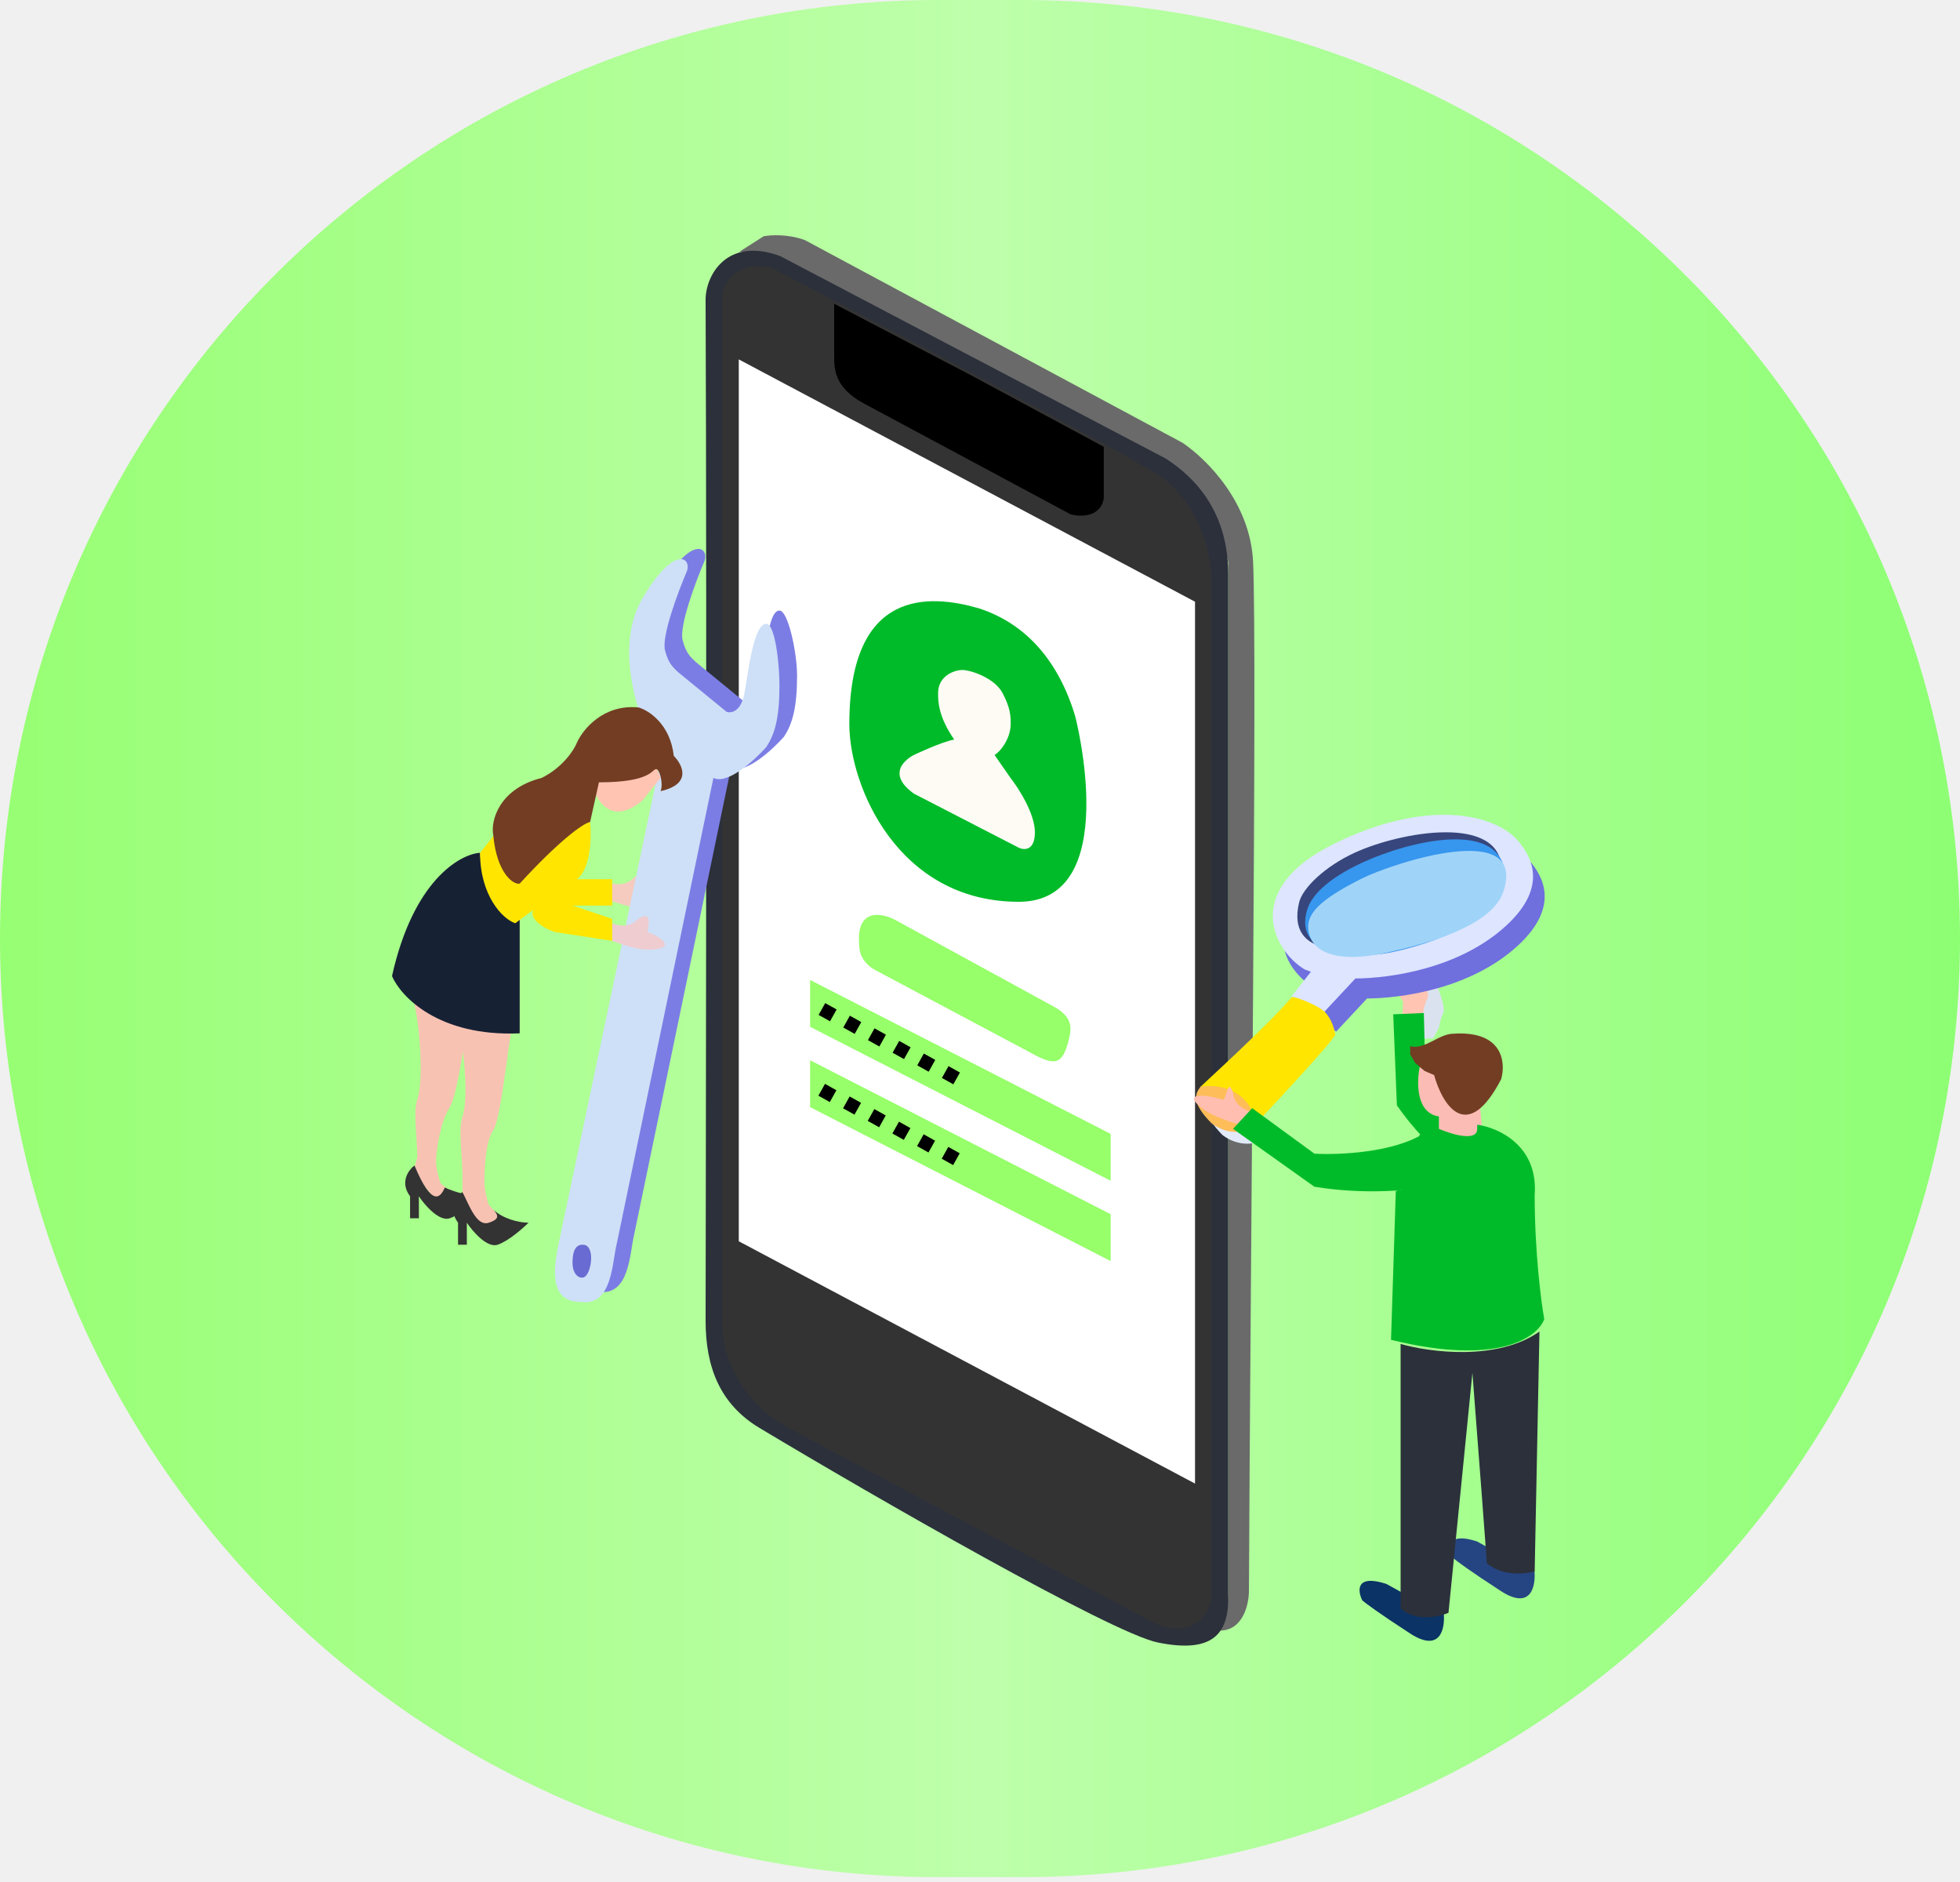
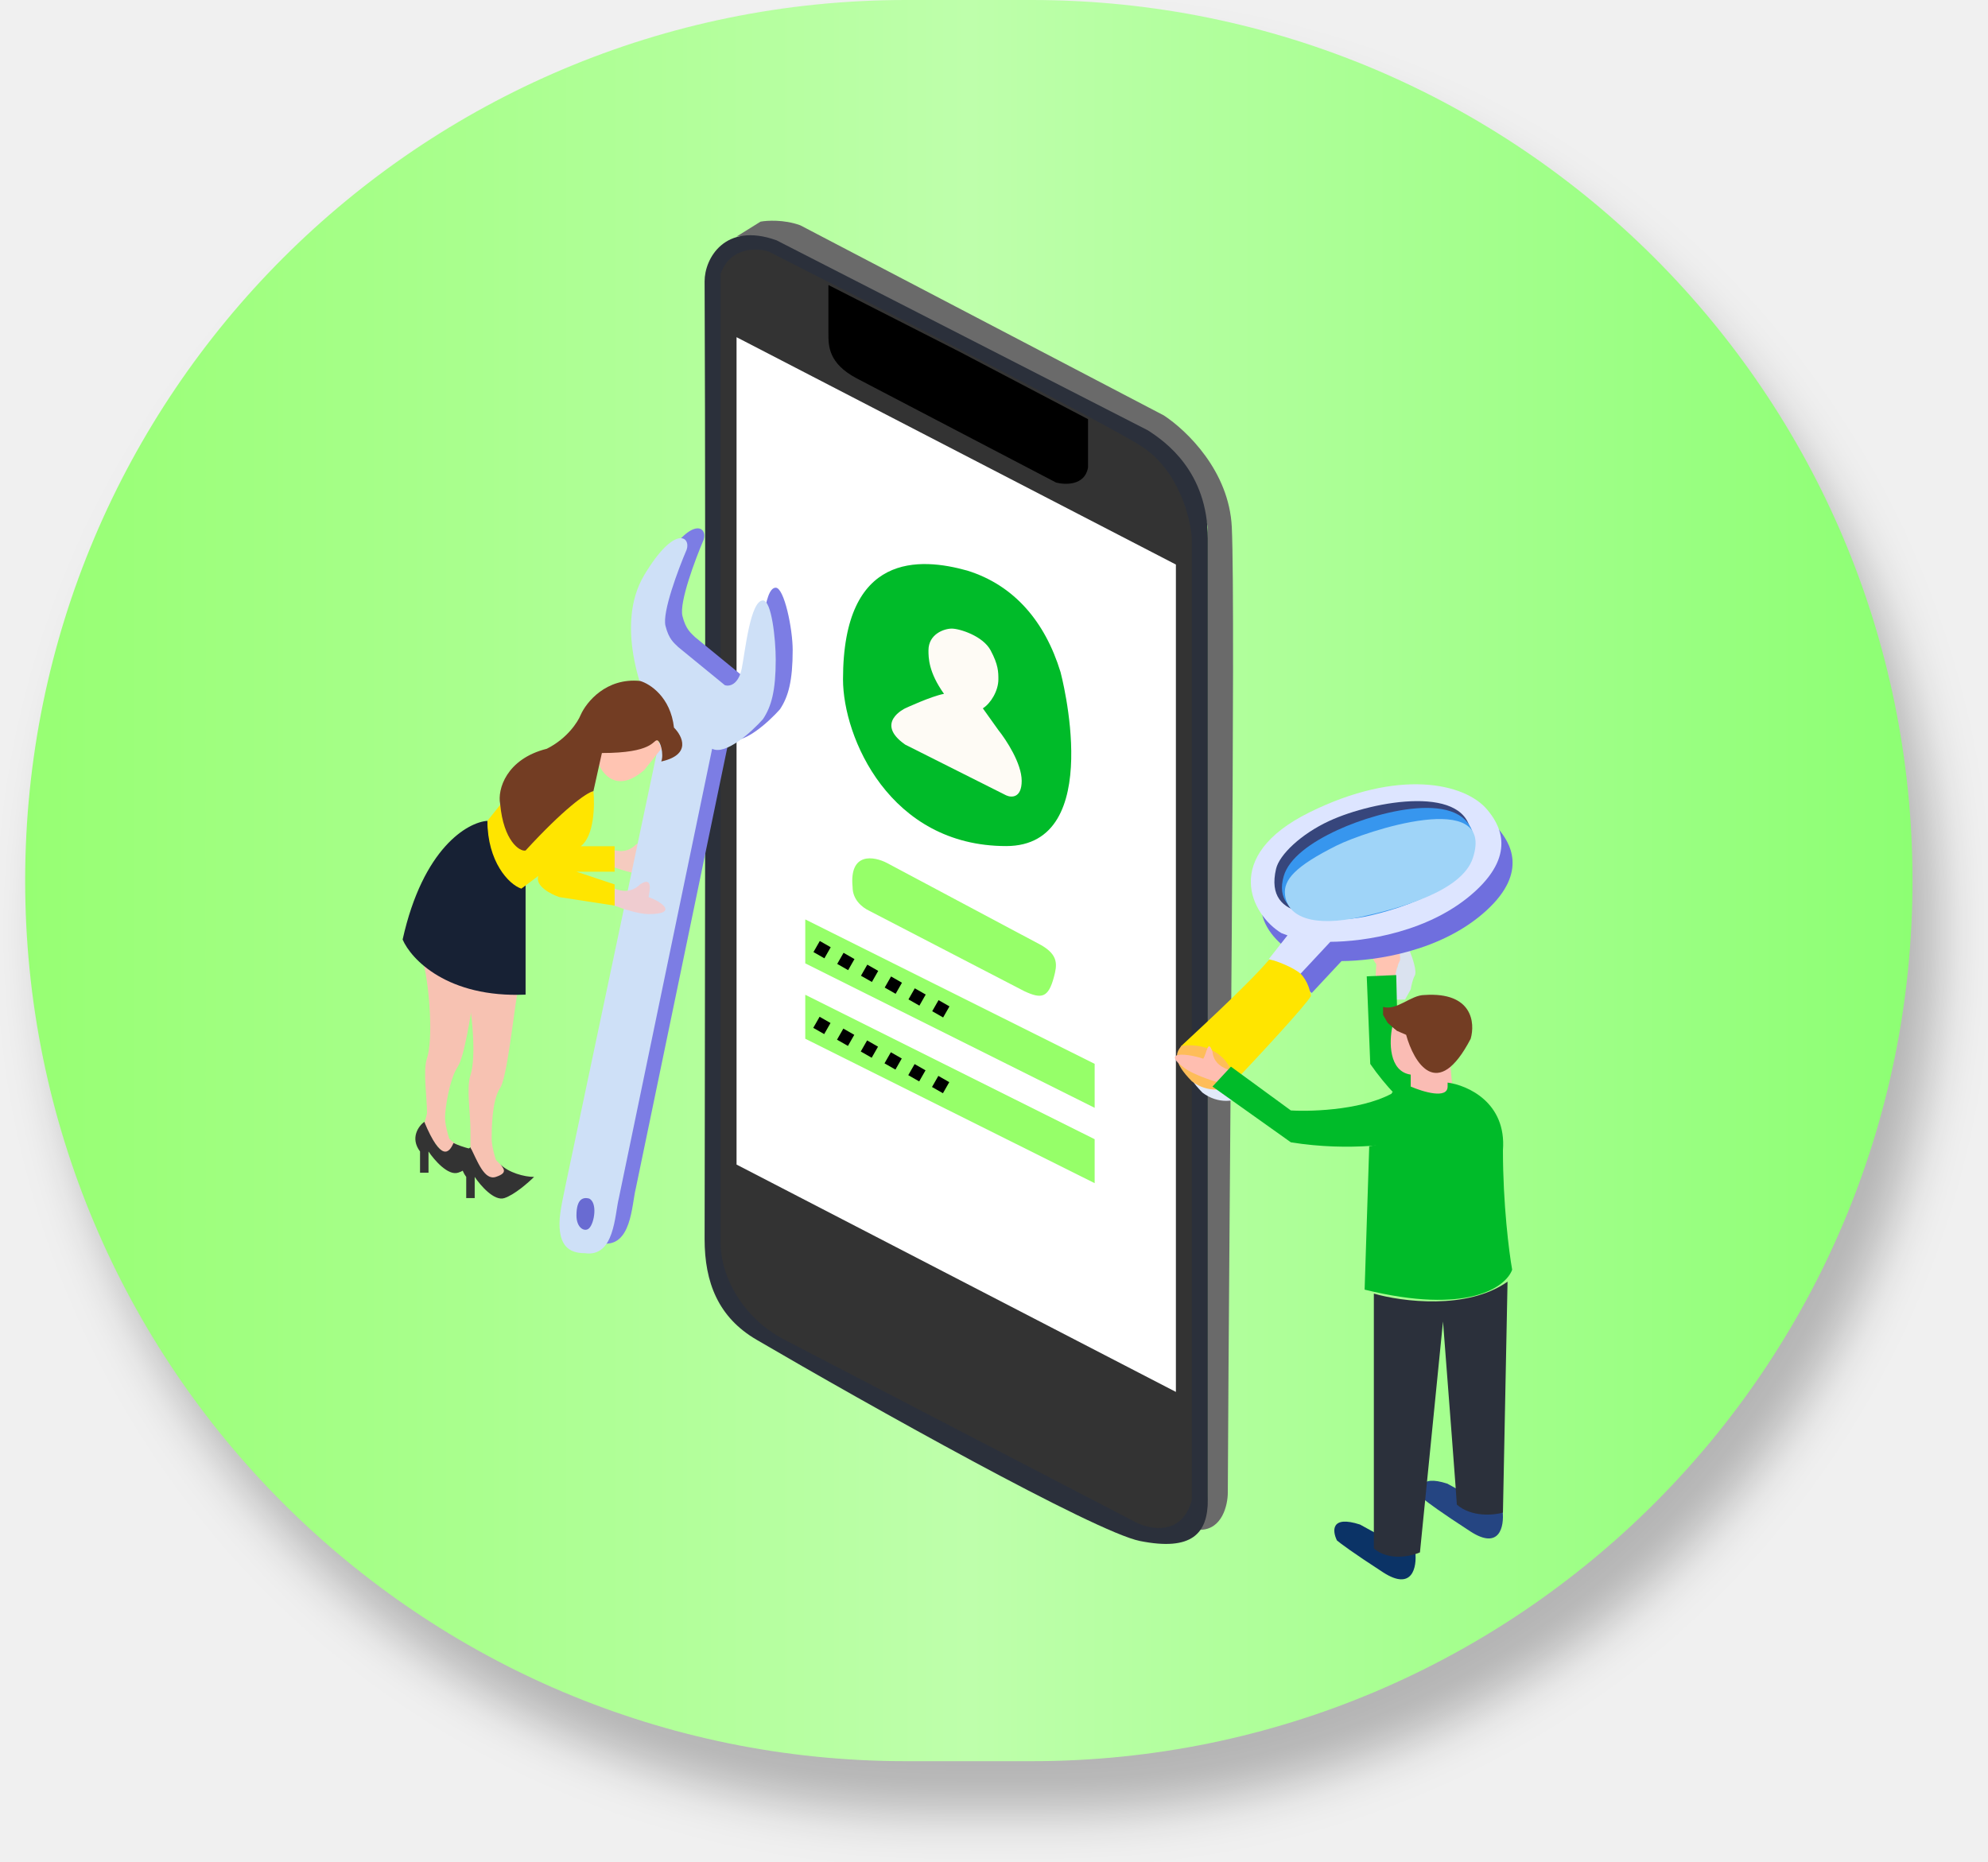
- <svg xmlns="http://www.w3.org/2000/svg" width="150" height="144" viewBox="0 0 150 144" fill="none">
-   <rect width="150" height="143.63" rx="71.815" fill="url(#paint0_linear)" />
-   <path d="M90.504 33.882L61.618 18.381C61.593 18.371 61.567 18.361 61.541 18.352C60.293 17.898 58.962 17.978 58.444 18.077L56.539 19.293C57.809 19.049 59.396 20.508 60.031 20.812C69.342 25.372 88.472 34.976 90.504 36.921C92.535 38.867 93.678 41.48 93.995 43V121.721C93.995 123.18 93.572 124.356 93.36 124.761C95.138 124.761 95.582 122.735 95.582 121.721C95.688 97.305 96.217 49.991 95.9 43C95.691 38.405 92.302 35.098 90.504 33.882Z" fill="#6A6A6A" />
-   <path d="M89.234 35.097L59.714 19.596C55.587 18.077 53.992 21.116 54 22.94C54.106 47.762 54 99.533 54 101.053C54 104.587 55.087 107.436 58.127 109.26C66.909 114.528 85.044 124.943 88.599 125.672C92.726 126.519 93.995 125.065 93.995 122.329L93.995 43.912C93.995 38.441 90.609 36.009 89.234 35.097Z" fill="#2B303B" />
-   <path d="M55.27 22.332C56.032 20.143 58.127 20.204 59.079 20.508C67.649 24.966 85.552 34.368 88.599 36.313C91.646 38.258 92.62 42.19 92.726 43.912V122.329C91.964 125.247 89.446 124.761 88.282 124.153C79.923 119.695 62.634 110.475 60.349 109.26C57.017 107.487 55.27 104.093 55.27 101.357V101.25V22.332Z" fill="#333333" />
-   <path d="M56.539 94.975V27.499L91.456 46.04V113.515L56.539 94.975Z" fill="white" />
-   <path d="M63.84 27.195V23.244L74.315 28.715L84.473 34.186V38.137C84.219 39.596 82.674 39.556 81.933 39.353L66.062 30.843C63.84 29.627 63.84 28.208 63.84 27.195Z" fill="black" />
-   <path d="M65.761 72.339C65.488 69.462 67.468 69.833 68.492 70.377L80.737 77.07C82.147 77.895 82.017 78.705 81.761 79.685C81.319 81.377 80.782 81.49 79.416 80.837L67.127 74.3C66.444 73.973 65.761 73.319 65.761 72.339Z" fill="#96FF69" />
-   <path d="M62 78.566V74.981L85 86.761V90.346L62 78.566Z" fill="#96FF69" />
-   <path d="M62 84.711V81.126L85 92.906V96.491L62 84.711Z" fill="#96FF69" />
-   <path d="M63.589 76.995L63.086 77.899M64.973 78.864L65.477 77.96M67.364 78.925L66.861 79.828M69.252 79.889L68.748 80.793M71.139 80.854L70.636 81.758M73.027 81.819L72.523 82.722" stroke="black" />
-   <path d="M63.574 83.175L63.07 84.079M64.957 85.043L65.461 84.139M67.349 85.104L66.845 86.008M69.236 86.069L68.732 86.972M71.124 87.034L70.62 87.937M73.011 87.998L72.507 88.902" stroke="black" />
-   <path d="M65 55.403C65 44.998 71.138 45.46 74.879 46.535C78.583 47.717 81.053 50.673 82.288 54.811C82.288 54.811 85.992 69 77.966 69C68.704 69 65 60.132 65 55.403Z" fill="#00BB29" />
-   <path d="M77.966 64.862L69.939 60.723C67.47 58.95 69.939 57.767 69.939 57.767C69.939 57.767 71.997 56.782 73.026 56.585C71.792 54.811 71.792 53.629 71.792 53.038C71.792 51.716 73.026 51.264 73.644 51.264C74.261 51.264 76.114 51.855 76.731 53.038C77.348 54.22 77.348 54.811 77.348 55.403C77.348 56.348 76.731 57.373 76.114 57.767L77.348 59.541C77.966 60.329 79.201 62.26 79.201 63.679C79.201 65.098 78.377 65.059 77.966 64.862Z" fill="#FEFBF5" />
-   <path d="M50.554 44.926C48.128 48.969 50.442 54.922 51.902 57.393L44.294 93.448C44.247 93.785 43.815 95.469 43.815 96.48C43.815 98.165 44.489 98.839 45.837 98.839C48.196 99.176 48.196 95.806 48.533 94.459L55.946 58.741C57.024 59.28 59.091 57.393 59.989 56.382C60.663 55.371 61 54.106 61 51.665C61 49.98 60.326 46.717 59.652 46.717C58.641 46.717 58.574 50.991 58.304 52.339C58.035 53.687 57.294 53.799 56.957 53.687L53.25 50.654C52.913 50.317 52.509 50.048 52.239 48.969C51.97 47.891 53.25 44.477 53.924 42.904C54.261 41.893 52.98 40.882 50.554 44.926Z" fill="#7C7DE4" />
-   <path d="M48.533 67.144C47.859 67.818 47.072 67.705 46.511 67.481V68.829C47.072 69.053 48.398 69.502 49.206 69.502C51.633 69.502 50.217 68.492 49.206 68.155C49.319 67.593 49.544 66.47 48.533 67.144Z" fill="#F5CBBF" />
-   <path d="M49.206 45.706C46.781 49.75 49.094 55.703 50.554 58.174L42.947 94.228C42.899 94.565 42.467 96.25 42.467 97.261C42.467 98.945 43.141 99.619 44.489 99.619C46.848 99.956 46.848 96.587 47.185 95.239L54.598 59.522C55.676 60.061 57.743 58.174 58.641 57.163C59.315 56.152 59.652 54.887 59.652 52.446C59.652 50.761 59.315 47.728 58.641 47.728C57.63 47.728 57.226 51.772 56.956 53.119C56.687 54.467 55.946 54.58 55.609 54.467L51.902 51.435C51.565 51.098 51.161 50.828 50.891 49.75C50.622 48.672 51.902 45.257 52.576 43.685C52.913 42.674 51.633 41.663 49.206 45.706Z" fill="#CEE0F7" />
-   <path d="M44.826 97.633C44.489 97.97 43.815 97.633 43.815 96.622C43.815 95.247 44.377 95.162 44.826 95.274C45.5 95.611 45.245 97.213 44.826 97.633Z" fill="#696BD2" />
-   <path d="M31.938 88.5C31.938 87.152 31.601 85.13 31.938 84.12C32.434 82.628 32.134 78.504 31.685 76.707L35.728 78.728C35.391 80.75 34.909 84.001 34.38 84.793C33.706 85.804 33.37 88.163 33.37 88.837C33.37 89.376 33.594 90.185 33.706 90.522C34.38 91.196 34.92 91.061 34.38 91.87C33.841 92.678 32.246 90.634 31.685 89.511L31.938 88.5Z" fill="#F7C2B2" />
-   <path d="M35.054 95.239L35.054 93.555C34.246 92.476 34.942 91.533 35.391 91.196C36.739 94.431 38.424 93.218 37.75 92.544C38.424 93.218 39.659 93.555 40.446 93.555C39.996 94.004 38.896 94.97 38.087 95.239C37.278 95.509 36.178 94.228 35.728 93.555V95.239H35.054Z" fill="#333333" />
-   <path d="M31.383 93.218L31.383 91.533C30.574 90.454 31.27 89.511 31.72 89.174C33.068 92.409 33.706 91.645 34.044 90.859C34.717 91.196 35.988 91.533 36.774 91.533C36.325 91.982 35.224 92.948 34.415 93.218C33.607 93.487 32.506 92.207 32.057 91.533V93.218H31.383Z" fill="#333333" />
-   <path d="M35.391 89.848C35.391 88.5 35.054 86.478 35.391 85.467C35.888 83.976 35.504 80.189 35.054 78.391L39.098 79.065C38.761 81.087 38.279 85.685 37.75 86.478C37.076 87.489 37.076 89.848 37.076 90.522V90.522C37.076 91.061 37.301 91.87 37.413 92.207L37.413 92.207C38.087 92.88 38.424 93.217 37.413 93.554C36.491 93.862 35.953 92.319 35.391 91.196L35.391 89.848Z" fill="#F7C2B2" />
-   <path d="M30 74.685C31.617 67.406 35.167 65.362 36.739 65.25C37.009 69.024 38.873 70.192 39.772 70.304V79.065C33.572 79.335 30.674 76.257 30 74.685Z" fill="#172134" />
-   <path d="M48.87 70.304C48.196 70.978 47.409 70.866 46.848 70.641V71.989C47.409 72.214 48.735 72.663 49.544 72.663C51.969 72.663 50.554 71.652 49.544 71.315C49.656 70.754 49.88 69.63 48.87 70.304Z" fill="#EFCCD0" />
-   <path d="M38.087 63.565L36.739 65.25C36.739 68.485 38.424 70.304 39.435 70.641L40.783 69.63C40.513 70.439 41.794 71.091 42.467 71.315L46.848 71.989V70.304L43.815 69.293H46.848V67.272H44.152C45.23 66.463 45.275 64.014 45.163 62.891C43.276 63.431 42.13 64.913 40.783 66.261C40.109 66.935 39.974 67.272 39.435 67.272C38.356 67.002 38.087 64.689 38.087 63.565Z" fill="#FFE500" />
-   <path d="M49.206 61.206C47.05 63.093 45.837 61.543 45.5 60.533L45.837 59.859L49.88 57.837L50.554 59.522L49.206 61.206Z" fill="#FFC4B2" />
-   <path d="M44.152 56.826C43.928 57.388 43.074 58.713 41.456 59.522C38.222 60.331 37.525 62.779 37.75 63.902C38.02 66.867 39.322 67.721 39.772 67.609C42.737 64.374 44.601 63.004 45.163 62.891L45.837 59.859C49.88 59.859 49.88 58.848 50.217 58.848C50.487 58.848 50.779 59.971 50.554 60.533C52.98 59.993 52.239 58.511 51.565 57.837C51.296 55.411 49.656 54.355 48.87 54.13C46.174 53.861 44.601 55.815 44.152 56.826Z" fill="#733D23" />
-   <path d="M93.569 86.856C92.063 85.335 92.231 84.618 92.748 84.035C95.74 83.669 97.078 85.908 96.812 87.026C96.295 87.609 94.799 87.791 93.569 86.856Z" fill="#E2EAFA" />
-   <path d="M108.596 77.768L108.515 79.471L109.673 79.454L110.121 78.646C110.155 78.412 110.267 77.863 110.446 77.54C110.625 77.217 110.263 76.141 110.06 75.644C110.207 73.72 109.715 73.847 109.451 74.152L109.044 76.961C108.996 76.528 108.788 75.763 108.332 76.171C107.877 76.578 108.319 77.405 108.596 77.768Z" fill="#DAE2EF" />
-   <path d="M107.382 76.644L107.3 78.347L108.459 78.329L108.906 77.522C108.94 77.288 109.053 76.739 109.232 76.416C109.411 76.093 109.049 75.017 108.846 74.52C108.992 72.596 108.501 72.723 108.236 73.027L107.829 75.836C107.782 75.403 107.573 74.639 107.118 75.046C106.663 75.453 107.104 76.281 107.382 76.644Z" fill="#FFC4B2" />
-   <path d="M104.621 76.398L102.254 78.936C101.704 78.438 100.317 77.901 99.729 77.771L101.215 75.884L100.738 75.71C98.348 74.27 95.535 70.36 103.405 66.235C110.385 62.576 115.298 63.774 117.079 65.882C117.97 66.936 119.5 69.276 116.165 72.351C112.577 75.658 107.252 76.387 104.621 76.398Z" fill="#6F6FDE" />
-   <path d="M102.191 79.164C101.852 77.096 100.225 76.383 98.864 76.291C97.084 78.395 92.26 82.773 91.827 83.198C94.874 82.95 95.852 85.03 95.971 86.126C97.91 84.08 101.868 79.823 102.191 79.164Z" fill="#FFE500" />
-   <path d="M92.728 85.956C91.222 84.435 91.39 83.717 91.907 83.135C94.899 82.769 96.237 85.008 95.971 86.126C95.454 86.709 93.958 86.891 92.728 85.956Z" fill="#FEBD59" />
-   <path d="M103.731 74.867L101.364 77.404C100.814 76.907 99.428 76.369 98.84 76.24L100.326 74.353L99.848 74.178C97.458 72.739 95.005 68.079 102.061 64.581C109.143 61.07 114.408 62.242 116.19 64.351C117.08 65.405 118.611 67.745 115.275 70.82C111.688 74.127 106.362 74.855 103.731 74.867Z" fill="#DDE5FF" />
-   <path d="M106.022 72.32C109.351 71.633 114.974 69.588 114.911 66.471C114.826 62.291 107.203 63.622 103.661 65.252C101.405 66.29 99.685 67.94 99.42 69.058C98.379 73.439 103.652 72.809 106.022 72.32Z" fill="#37467C" />
-   <path d="M106.445 72.875C109.731 72.203 115.31 70.183 115.196 67.069C115.029 62.562 107.793 64.368 104.301 65.981C102.181 66.96 100.439 68.214 100.025 69.65C98.972 73.295 104.105 73.353 106.445 72.875Z" fill="#3796EE" />
-   <path d="M106.133 72.892C109.291 72.192 114.187 70.848 115.056 68.213C116.908 62.595 106.473 66.092 104.231 67.215C100.916 68.875 99.992 69.945 100.13 71.134C100.342 72.968 102.484 73.701 106.133 72.892Z" fill="#9FD4F8" />
-   <path d="M94.369 83.627C94.457 84.519 95.189 84.915 95.814 85.094L94.869 86.061C94.244 85.883 92.828 85.403 92.155 84.914C90.138 83.445 92.554 83.788 93.631 84.158C93.931 83.686 94 82.532 94.369 83.627Z" fill="#FFBEB0" />
-   <path d="M100.593 90.804C105.283 91.564 109.387 90.91 110.853 90.488L109.021 86.69C106.676 88.209 102.425 88.378 100.593 88.272L95.83 84.79L94.364 86.373L100.593 90.804Z" fill="#00BB29" />
-   <path d="M106.904 84.575C109.35 88.115 112.635 90.338 113.971 91.008L114.884 87.323C112.013 86.811 110.222 84.155 109.101 82.899L108.968 77.51L106.625 77.609L106.904 84.575Z" fill="#00BB29" />
-   <path d="M113.052 81.942L113.418 86.373V86.69C112.832 88.209 110.975 87.323 110.12 86.69V85.424C108.361 85.17 108.41 82.786 108.655 81.626C109.827 82.638 112.075 82.258 113.052 81.942Z" fill="#FABCB4" />
-   <path d="M117.449 91.437C117.742 87.639 114.64 86.268 113.052 86.057V86.373C113.052 87.386 111.097 86.795 110.12 86.373C109.51 86.479 108.361 86.753 108.655 87.006C109.021 87.323 109.754 88.905 109.387 89.855C109.094 90.614 107.555 91.015 106.822 91.121L106.456 102.515C114.664 104.54 117.693 102.304 118.182 100.932C117.937 99.561 117.449 95.742 117.449 91.437Z" fill="#00BB29" />
-   <path d="M107.922 124.987C110.267 126.506 110.609 124.565 110.487 123.404H110.12L106.09 121.189C103.744 120.429 103.891 121.716 104.257 122.455C104.502 122.666 105.577 123.468 107.922 124.987Z" fill="#0B3366" />
-   <path d="M114.862 121.737C117.208 123.256 117.55 121.315 117.427 120.154H117.061L113.03 117.939C110.685 117.179 110.832 118.466 111.198 119.205C111.442 119.416 112.517 120.218 114.862 121.737Z" fill="#254582" />
-   <path d="M114.884 82.575C112.246 87.639 110.365 84.474 109.754 82.259L109.021 81.942L108.288 81.309L107.922 80.676V80.043C109.021 80.359 110.12 79.094 111.22 79.094C115.03 78.84 115.25 81.309 114.884 82.575Z" fill="#733D23" />
-   <path d="M117.449 120.239L117.815 101.882C114.591 104.161 109.387 103.464 107.189 102.831V123.088C108.361 124.1 110.12 123.721 110.853 123.404L112.685 105.047C113.052 109.794 113.785 119.353 113.785 119.606C114.957 120.619 116.716 120.45 117.449 120.239Z" fill="#2B303B" />
+ <svg xmlns="http://www.w3.org/2000/svg" width="158" height="148" viewBox="0 0 158 148" fill="none">
+   <g filter="url(#filter0_d)">
+     <rect x="2" width="150" height="140" rx="70" fill="url(#paint0_linear)" />
+     <path d="M92.504 33.026L63.618 17.916C63.593 17.907 63.567 17.898 63.541 17.888C62.293 17.445 60.962 17.523 60.444 17.62L58.539 18.805C59.809 18.568 61.396 19.99 62.031 20.286C71.342 24.73 90.472 34.092 92.504 35.988C94.535 37.884 95.678 40.432 95.995 41.913V118.645C95.995 120.067 95.572 121.213 95.36 121.608C97.138 121.608 97.582 119.633 97.582 118.645C97.688 94.846 98.217 48.727 97.9 41.913C97.691 37.434 94.302 34.211 92.504 33.026Z" fill="#6A6A6A" />
+     <path d="M91.234 34.211L61.714 19.101C57.587 17.62 55.992 20.583 56 22.36C56.106 46.555 56 97.018 56 98.499C56 101.944 57.087 104.721 60.127 106.498C68.909 111.634 87.044 121.786 90.599 122.497C94.726 123.322 95.995 121.904 95.995 119.238L95.995 42.802C95.995 37.47 92.609 35.099 91.234 34.211Z" fill="#2B303B" />
+     <path d="M57.27 21.767C58.032 19.634 60.127 19.694 61.079 19.99C69.649 24.335 87.552 33.499 90.599 35.395C93.646 37.292 94.62 41.123 94.726 42.802V119.237C93.964 122.082 91.446 121.608 90.282 121.015C81.923 116.67 64.634 107.683 62.349 106.498C59.017 104.771 57.27 101.462 57.27 98.795V98.691V21.767Z" fill="#333333" />
+     <path d="M58.539 92.574V26.804L93.456 44.876V110.646L58.539 92.574Z" fill="white" />
+     <path d="M65.84 26.508V22.657L76.315 27.989L86.473 33.322V37.173C86.219 38.595 84.674 38.556 83.933 38.358L68.062 30.063C65.84 28.878 65.84 27.495 65.84 26.508Z" fill="black" />
+     <path d="M67.761 70.511C67.488 67.707 69.468 68.068 70.492 68.599L82.737 75.123C84.147 75.927 84.017 76.716 83.761 77.672C83.319 79.321 82.782 79.431 81.416 78.794L69.127 72.422C68.444 72.104 67.761 71.466 67.761 70.511Z" fill="#96FF69" />
+     <path d="M64 76.581V73.086L87 84.568V88.063L64 76.581Z" fill="#96FF69" />
+     <path d="M64 82.571V79.076L87 90.558V94.053L64 82.571Z" fill="#96FF69" />
+     <path d="M65.589 75.05L65.086 75.93M66.973 76.871L67.477 75.99M69.364 76.93L68.861 77.811M71.252 77.87L70.748 78.751M73.139 78.811L72.636 79.692M75.027 79.751L74.523 80.632" stroke="black" />
+     <path d="M65.573 81.073L65.07 81.954M66.957 82.894L67.461 82.013M69.349 82.954L68.845 83.834M71.236 83.894L70.732 84.775M73.124 84.834L72.62 85.715M75.011 85.774L74.507 86.655" stroke="black" />
+     <path d="M67 54.002C67 43.861 73.138 44.312 76.879 45.359C80.583 46.511 83.053 49.392 84.288 53.426C84.288 53.426 87.992 67.256 79.966 67.256C70.704 67.256 67 58.613 67 54.002Z" fill="#00BB29" />
+     <path d="M79.966 63.223L71.939 59.189C69.47 57.46 71.939 56.307 71.939 56.307C71.939 56.307 73.997 55.347 75.026 55.155C73.792 53.426 73.792 52.274 73.792 51.697C73.792 50.409 75.026 49.969 75.644 49.969C76.261 49.969 78.114 50.545 78.731 51.697C79.348 52.85 79.348 53.426 79.348 54.002C79.348 54.925 78.731 55.923 78.113 56.307L79.348 58.036C79.966 58.805 81.201 60.687 81.201 62.07C81.201 63.453 80.377 63.415 79.966 63.223Z" fill="#FEFBF5" />
+     <path d="M52.554 44.926C50.128 48.969 52.442 54.922 53.902 57.393L46.294 93.448C46.247 93.785 45.815 95.469 45.815 96.48C45.815 98.165 46.489 98.839 47.837 98.839C50.196 99.176 50.196 95.806 50.533 94.459L57.946 58.741C59.024 59.28 61.091 57.393 61.989 56.382C62.663 55.371 63 54.106 63 51.665C63 49.98 62.326 46.717 61.652 46.717C60.641 46.717 60.574 50.991 60.304 52.339C60.035 53.687 59.294 53.799 58.957 53.687L55.25 50.654C54.913 50.317 54.509 50.048 54.239 48.969C53.97 47.891 55.25 44.477 55.924 42.904C56.261 41.893 54.98 40.882 52.554 44.926Z" fill="#7C7DE4" />
+     <path d="M50.533 67.144C49.859 67.818 49.072 67.705 48.511 67.481V68.829C49.072 69.053 50.398 69.502 51.206 69.502C53.633 69.502 52.217 68.492 51.206 68.155C51.319 67.593 51.544 66.47 50.533 67.144Z" fill="#F5CBBF" />
+     <path d="M51.206 45.706C48.781 49.75 51.094 55.703 52.554 58.174L44.947 94.228C44.899 94.565 44.467 96.25 44.467 97.261C44.467 98.945 45.141 99.619 46.489 99.619C48.848 99.956 48.848 96.587 49.185 95.239L56.598 59.522C57.676 60.061 59.743 58.174 60.641 57.163C61.315 56.152 61.652 54.887 61.652 52.446C61.652 50.761 61.315 47.728 60.641 47.728C59.63 47.728 59.226 51.772 58.956 53.119C58.687 54.467 57.946 54.58 57.609 54.467L53.902 51.435C53.565 51.098 53.161 50.828 52.891 49.75C52.622 48.672 53.902 45.257 54.576 43.685C54.913 42.674 53.633 41.663 51.206 45.706Z" fill="#CEE0F7" />
+     <path d="M46.826 97.633C46.489 97.97 45.815 97.633 45.815 96.622C45.815 95.247 46.377 95.162 46.826 95.274C47.5 95.611 47.245 97.213 46.826 97.633Z" fill="#696BD2" />
+     <path d="M33.938 88.5C33.938 87.152 33.6 85.13 33.938 84.12C34.434 82.628 34.134 78.504 33.685 76.707L37.728 78.728C37.391 80.75 36.909 84.001 36.38 84.793C35.706 85.804 35.37 88.163 35.37 88.837C35.37 89.376 35.594 90.185 35.706 90.522C36.38 91.196 36.92 91.061 36.38 91.87C35.841 92.678 34.246 90.634 33.685 89.511L33.938 88.5Z" fill="#F7C2B2" />
+     <path d="M37.054 95.239L37.054 93.555C36.246 92.476 36.942 91.533 37.391 91.196C38.739 94.431 40.424 93.218 39.75 92.544C40.424 93.218 41.659 93.555 42.446 93.555C41.996 94.004 40.896 94.97 40.087 95.239C39.278 95.509 38.178 94.228 37.728 93.555V95.239H37.054Z" fill="#333333" />
+     <path d="M33.383 93.218L33.383 91.533C32.574 90.454 33.27 89.511 33.72 89.174C35.068 92.409 35.706 91.645 36.044 90.859C36.717 91.196 37.988 91.533 38.774 91.533C38.325 91.982 37.224 92.948 36.415 93.218C35.607 93.487 34.506 92.207 34.057 91.533V93.218H33.383Z" fill="#333333" />
+     <path d="M37.391 89.848C37.391 88.5 37.054 86.478 37.391 85.467C37.888 83.976 37.504 80.189 37.054 78.391L41.098 79.065C40.761 81.087 40.279 85.685 39.75 86.478C39.076 87.489 39.076 89.848 39.076 90.522V90.522C39.076 91.061 39.301 91.87 39.413 92.207L39.413 92.207C40.087 92.88 40.424 93.217 39.413 93.554C38.491 93.862 37.953 92.319 37.391 91.196L37.391 89.848Z" fill="#F7C2B2" />
+     <path d="M32 74.685C33.617 67.406 37.167 65.362 38.739 65.25C39.009 69.024 40.873 70.192 41.772 70.304V79.065C35.572 79.335 32.674 76.257 32 74.685Z" fill="#172134" />
+     <path d="M50.87 70.304C50.196 70.978 49.409 70.866 48.848 70.641V71.989C49.409 72.214 50.735 72.663 51.544 72.663C53.969 72.663 52.554 71.652 51.544 71.315C51.656 70.754 51.88 69.63 50.87 70.304Z" fill="#EFCCD0" />
+     <path d="M40.087 63.565L38.739 65.25C38.739 68.485 40.424 70.304 41.435 70.641L42.783 69.63C42.513 70.439 43.794 71.091 44.467 71.315L48.848 71.989V70.304L45.815 69.293H48.848V67.272H46.152C47.23 66.463 47.275 64.014 47.163 62.891C45.276 63.431 44.13 64.913 42.783 66.261C42.109 66.935 41.974 67.272 41.435 67.272C40.356 67.002 40.087 64.689 40.087 63.565Z" fill="#FFE500" />
+     <path d="M51.206 61.206C49.05 63.093 47.837 61.543 47.5 60.533L47.837 59.859L51.88 57.837L52.554 59.522L51.206 61.206Z" fill="#FFC4B2" />
+     <path d="M46.152 56.826C45.928 57.388 45.074 58.713 43.456 59.522C40.222 60.331 39.525 62.779 39.75 63.902C40.02 66.867 41.322 67.721 41.772 67.609C44.737 64.374 46.601 63.004 47.163 62.891L47.837 59.859C51.88 59.859 51.88 58.848 52.217 58.848C52.487 58.848 52.779 59.971 52.554 60.533C54.98 59.993 54.239 58.511 53.565 57.837C53.296 55.411 51.656 54.355 50.87 54.13C48.174 53.861 46.601 55.815 46.152 56.826Z" fill="#733D23" />
+     <path d="M95.569 86.856C94.063 85.335 94.231 84.618 94.748 84.035C97.74 83.669 99.078 85.908 98.812 87.026C98.295 87.609 96.799 87.791 95.569 86.856Z" fill="#E2EAFA" />
+     <path d="M110.596 77.768L110.515 79.471L111.673 79.454L112.121 78.646C112.155 78.412 112.267 77.863 112.446 77.54C112.625 77.217 112.263 76.141 112.06 75.644C112.207 73.72 111.715 73.847 111.451 74.152L111.044 76.961C110.996 76.528 110.788 75.763 110.332 76.171C109.877 76.578 110.319 77.405 110.596 77.768Z" fill="#DAE2EF" />
+     <path d="M109.382 76.644L109.3 78.347L110.459 78.329L110.906 77.522C110.94 77.288 111.053 76.739 111.232 76.416C111.411 76.093 111.049 75.017 110.846 74.52C110.992 72.596 110.501 72.723 110.236 73.027L109.829 75.836C109.782 75.403 109.573 74.639 109.118 75.046C108.663 75.453 109.104 76.281 109.382 76.644Z" fill="#FFC4B2" />
+     <path d="M106.621 76.398L104.254 78.936C103.704 78.438 102.317 77.901 101.729 77.771L103.215 75.884L102.738 75.71C100.348 74.27 97.535 70.36 105.405 66.235C112.385 62.576 117.298 63.774 119.079 65.882C119.97 66.936 121.5 69.276 118.165 72.351C114.577 75.658 109.252 76.387 106.621 76.398Z" fill="#6F6FDE" />
+     <path d="M104.191 79.164C103.852 77.096 102.225 76.383 100.864 76.291C99.084 78.395 94.26 82.773 93.827 83.198C96.874 82.95 97.852 85.03 97.971 86.126C99.91 84.08 103.868 79.823 104.191 79.164Z" fill="#FFE500" />
+     <path d="M94.728 85.956C93.222 84.435 93.39 83.717 93.907 83.135C96.899 82.769 98.237 85.008 97.971 86.126C97.454 86.709 95.958 86.891 94.728 85.956Z" fill="#FEBD59" />
+     <path d="M105.731 74.867L103.364 77.404C102.814 76.907 101.428 76.369 100.84 76.24L102.326 74.353L101.848 74.178C99.458 72.739 97.005 68.079 104.061 64.581C111.143 61.07 116.408 62.242 118.19 64.351C119.08 65.405 120.611 67.745 117.275 70.82C113.688 74.127 108.362 74.855 105.731 74.867Z" fill="#DDE5FF" />
+     <path d="M108.022 72.32C111.351 71.633 116.974 69.588 116.911 66.471C116.826 62.291 109.203 63.622 105.661 65.252C103.405 66.29 101.685 67.94 101.42 69.058C100.379 73.439 105.652 72.809 108.022 72.32Z" fill="#37467C" />
+     <path d="M108.445 72.875C111.731 72.203 117.31 70.183 117.196 67.069C117.029 62.562 109.793 64.368 106.301 65.981C104.181 66.96 102.439 68.214 102.025 69.65C100.972 73.295 106.105 73.353 108.445 72.875Z" fill="#3796EE" />
+     <path d="M108.133 72.892C111.291 72.192 116.187 70.848 117.056 68.213C118.908 62.595 108.473 66.092 106.231 67.215C102.916 68.875 101.992 69.945 102.13 71.134C102.342 72.968 104.484 73.701 108.133 72.892Z" fill="#9FD4F8" />
+     <path d="M96.369 83.627C96.457 84.519 97.189 84.915 97.814 85.094L96.869 86.061C96.244 85.883 94.828 85.403 94.155 84.914C92.138 83.445 94.554 83.788 95.631 84.158C95.931 83.686 96 82.532 96.369 83.627Z" fill="#FFBEB0" />
+     <path d="M102.593 90.804C107.283 91.564 111.387 90.91 112.853 90.488L111.021 86.69C108.676 88.209 104.425 88.378 102.593 88.272L97.83 84.79L96.364 86.373L102.593 90.804Z" fill="#00BB29" />
+     <path d="M108.904 84.575C111.35 88.115 114.635 90.338 115.971 91.008L116.884 87.323C114.013 86.811 112.222 84.155 111.101 82.899L110.968 77.51L108.625 77.609L108.904 84.575Z" fill="#00BB29" />
+     <path d="M115.052 81.942L115.418 86.373V86.69C114.832 88.209 112.975 87.323 112.12 86.69V85.424C110.361 85.17 110.41 82.786 110.655 81.626C111.827 82.638 114.075 82.258 115.052 81.942Z" fill="#FABCB4" />
+     <path d="M119.449 91.437C119.742 87.639 116.64 86.268 115.052 86.057V86.373C115.052 87.386 113.097 86.795 112.12 86.373C111.51 86.479 110.361 86.753 110.655 87.006C111.021 87.323 111.754 88.905 111.387 89.855C111.094 90.614 109.555 91.015 108.822 91.121L108.456 102.515C116.664 104.54 119.693 102.304 120.182 100.932C119.937 99.561 119.449 95.742 119.449 91.437Z" fill="#00BB29" />
+     <path d="M109.922 124.987C112.267 126.506 112.609 124.565 112.487 123.404H112.12L108.09 121.189C105.744 120.429 105.891 121.716 106.257 122.455C106.502 122.666 107.577 123.468 109.922 124.987Z" fill="#0B3366" />
+     <path d="M116.862 121.737C119.208 123.256 119.55 121.315 119.427 120.154H119.061L115.03 117.939C112.685 117.179 112.832 118.466 113.198 119.205C113.442 119.416 114.517 120.218 116.862 121.737Z" fill="#254582" />
+     <path d="M116.884 82.575C114.246 87.639 112.365 84.474 111.754 82.259L111.021 81.942L110.288 81.309L109.922 80.676V80.043C111.021 80.359 112.12 79.094 113.22 79.094C117.03 78.84 117.25 81.309 116.884 82.575Z" fill="#733D23" />
+     <path d="M119.449 120.239L119.815 101.882C116.591 104.161 111.387 103.464 109.189 102.831V123.088C110.361 124.1 112.12 123.721 112.853 123.404L114.685 105.047C115.052 109.794 115.785 119.353 115.785 119.606C116.957 120.619 118.716 120.45 119.449 120.239Z" fill="#2B303B" />
+   </g>
  <defs>
-     <linearGradient id="paint0_linear" x1="-1.36067e-06" y1="72" x2="150" y2="72" gradientUnits="userSpaceOnUse">
+     <filter id="filter0_d" x="0" y="0" width="158" height="148" filterUnits="userSpaceOnUse" color-interpolation-filters="sRGB">
+       <feFlood flood-opacity="0" result="BackgroundImageFix" />
+       <feColorMatrix in="SourceAlpha" type="matrix" values="0 0 0 0 0 0 0 0 0 0 0 0 0 0 0 0 0 0 127 0" />
+       <feOffset dx="2" dy="4" />
+       <feGaussianBlur stdDeviation="2" />
+       <feColorMatrix type="matrix" values="0 0 0 0 0 0 0 0 0 0 0 0 0 0 0 0 0 0 0.25 0" />
+       <feBlend mode="normal" in2="BackgroundImageFix" result="effect1_dropShadow" />
+       <feBlend mode="normal" in="SourceGraphic" in2="effect1_dropShadow" result="shape" />
+     </filter>
+     <linearGradient id="paint0_linear" x1="2" y1="70.18" x2="152" y2="70.18" gradientUnits="userSpaceOnUse">
      <stop stop-color="#97FF73" />
      <stop offset="0.344" stop-color="#B2FF9A" />
      <stop offset="0.5" stop-color="#BEFFAB" />
      <stop offset="1" stop-color="#8DFF73" />
    </linearGradient>
  </defs>
</svg>
